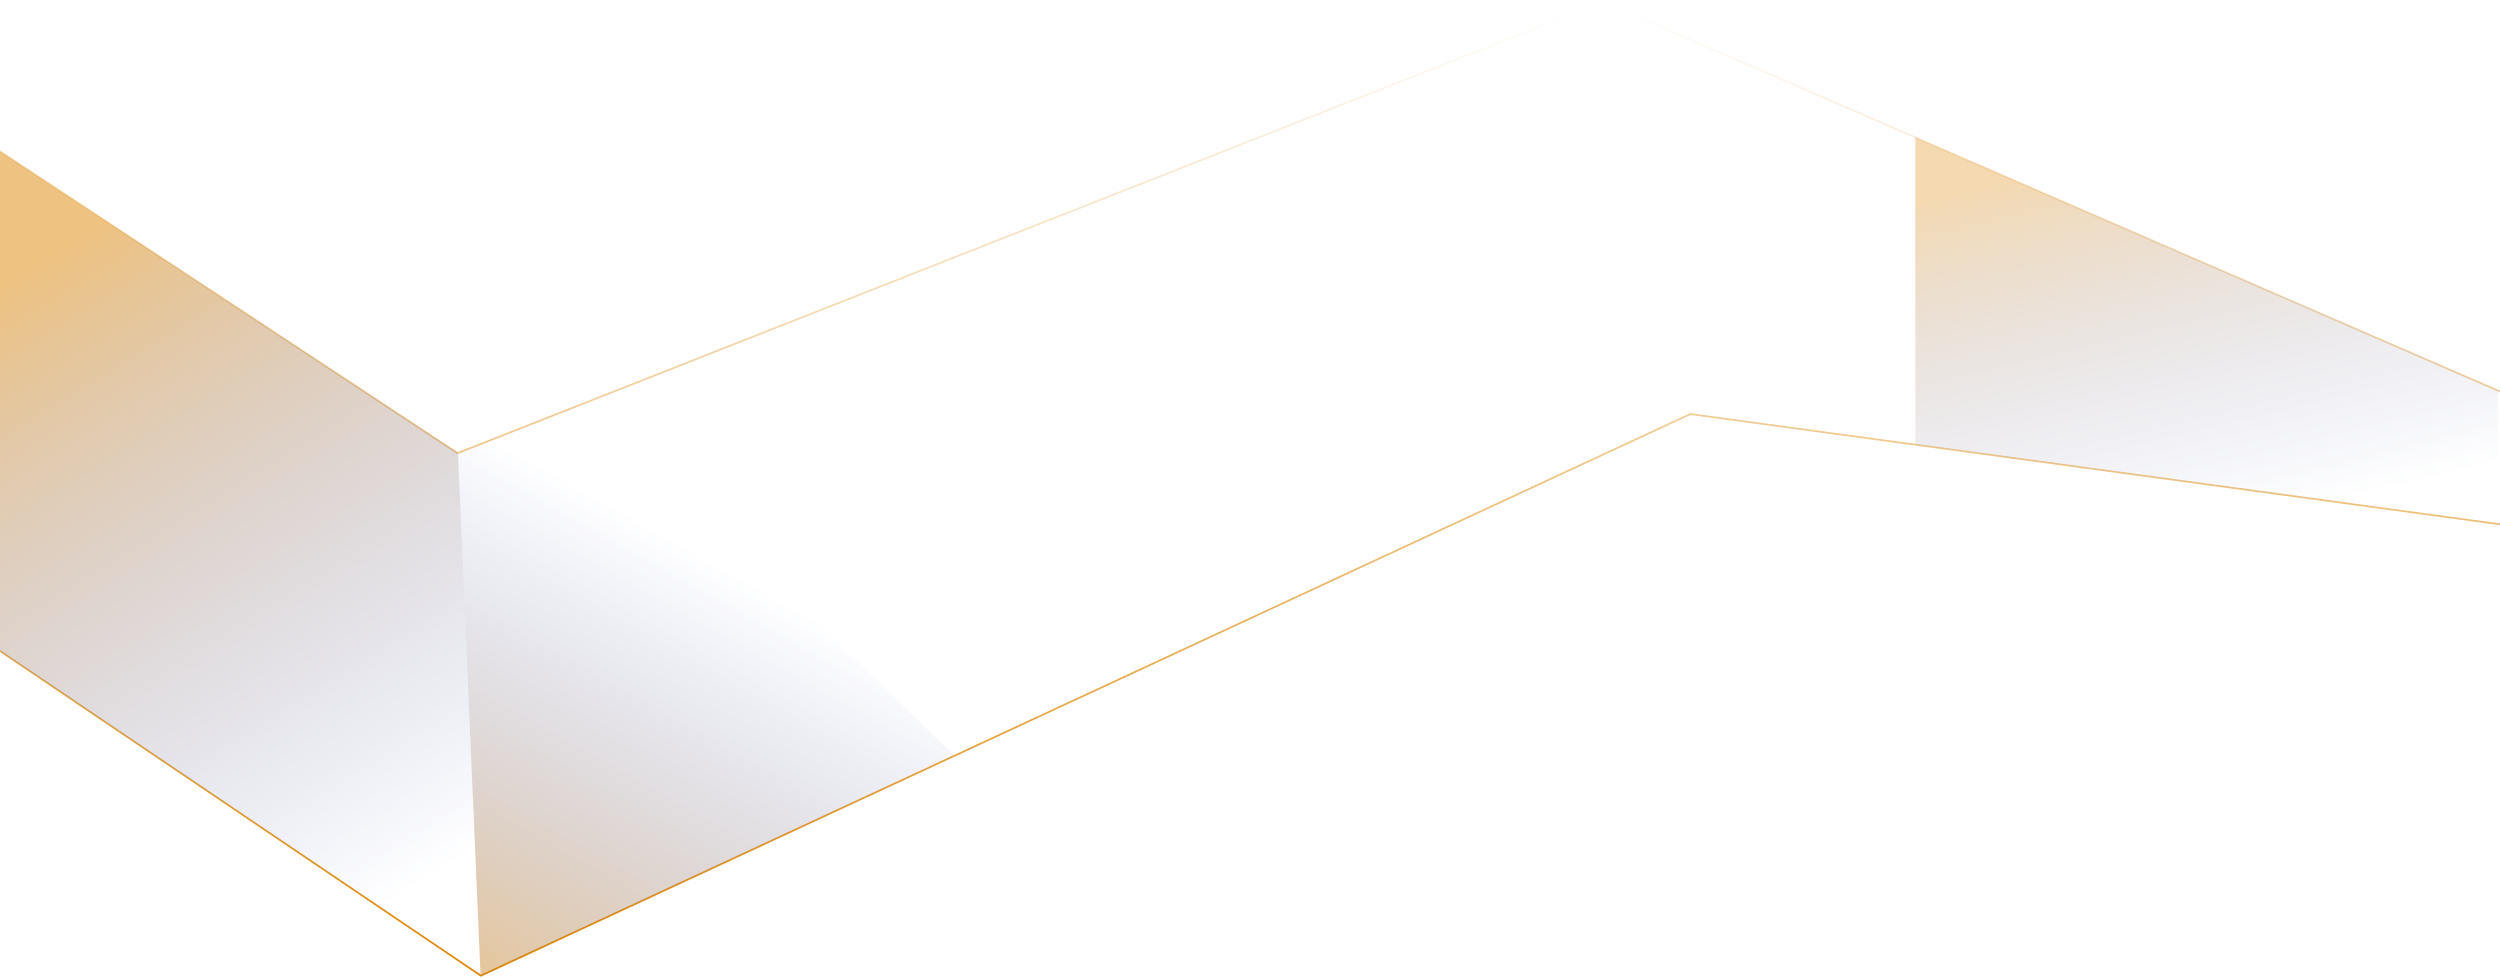
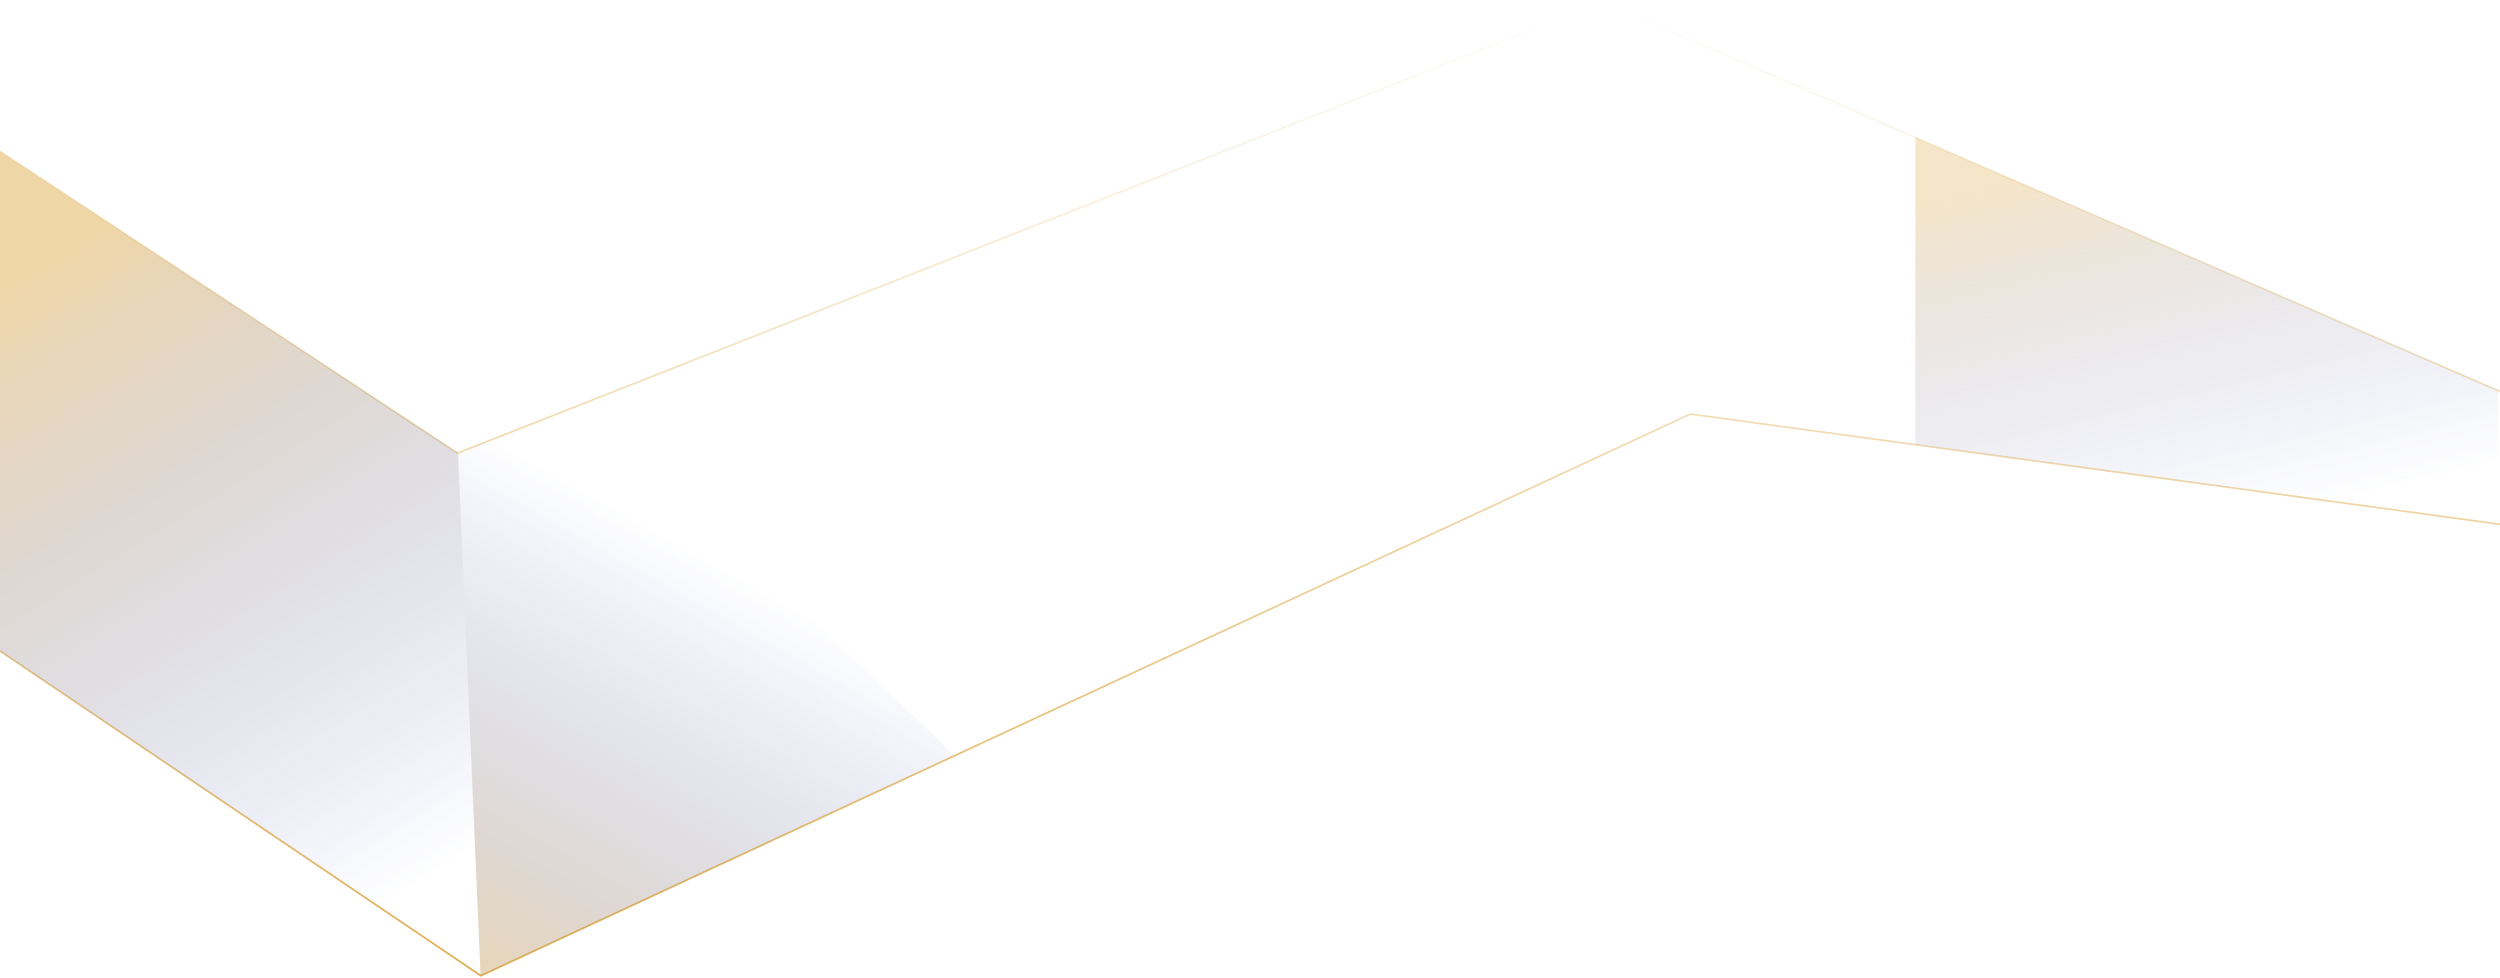
<svg xmlns="http://www.w3.org/2000/svg" xmlns:xlink="http://www.w3.org/1999/xlink" fill="none" height="563" viewBox="0 0 1440 563" width="1440">
  <linearGradient id="a" gradientUnits="userSpaceOnUse" x1="720" x2="720" y1="1" y2="562">
-     <stop offset="0" stop-color="#dd8502" stop-opacity="0" />
-     <stop offset="1" stop-color="#dd8502" />
+     <stop offset="0" stop-color="#e0ad50" stop-opacity="0" />
+     <stop offset="1" stop-color="#e0ad50" />
  </linearGradient>
  <linearGradient id="b">
-     <stop offset="0" stop-color="#dd8502" stop-opacity=".5" />
+     <stop offset="0" stop-color="#e0ad50" stop-opacity=".5" />
    <stop offset="1" stop-color="#2441b6" stop-opacity="0" />
  </linearGradient>
  <linearGradient id="c" gradientUnits="userSpaceOnUse" x1="-18.987" x2="202.082" xlink:href="#b" y1="176.5" y2="533.363" />
  <linearGradient id="d" gradientUnits="userSpaceOnUse" x1="276.308" x2="430.232" xlink:href="#b" y1="609" y2="334.49" />
  <linearGradient id="e" gradientUnits="userSpaceOnUse" x1="1080.2" x2="1132.87" y1="121.062" y2="340.496">
-     <stop offset="0" stop-color="#dd8502" stop-opacity=".31" />
+     <stop offset="0" stop-color="#e0ad50" stop-opacity=".31" />
    <stop offset="1" stop-color="#2441b6" stop-opacity="0" />
  </linearGradient>
  <path d="m0 87 263.536 174 659.834-260 516.63 224.5m0 76.5-466.409-63.5-696.63 323.5-276.961-187" stroke="url(#a)" />
  <path d="m276.808 561.5-12.991-300.5-263.817-174v288z" fill="url(#c)" />
  <path d="m339.764 231-75.947 30 12.991 301 272.81-127z" fill="url(#d)" />
  <path d="m1439 225-335.77-146v177l335.77 46z" fill="url(#e)" />
</svg>
